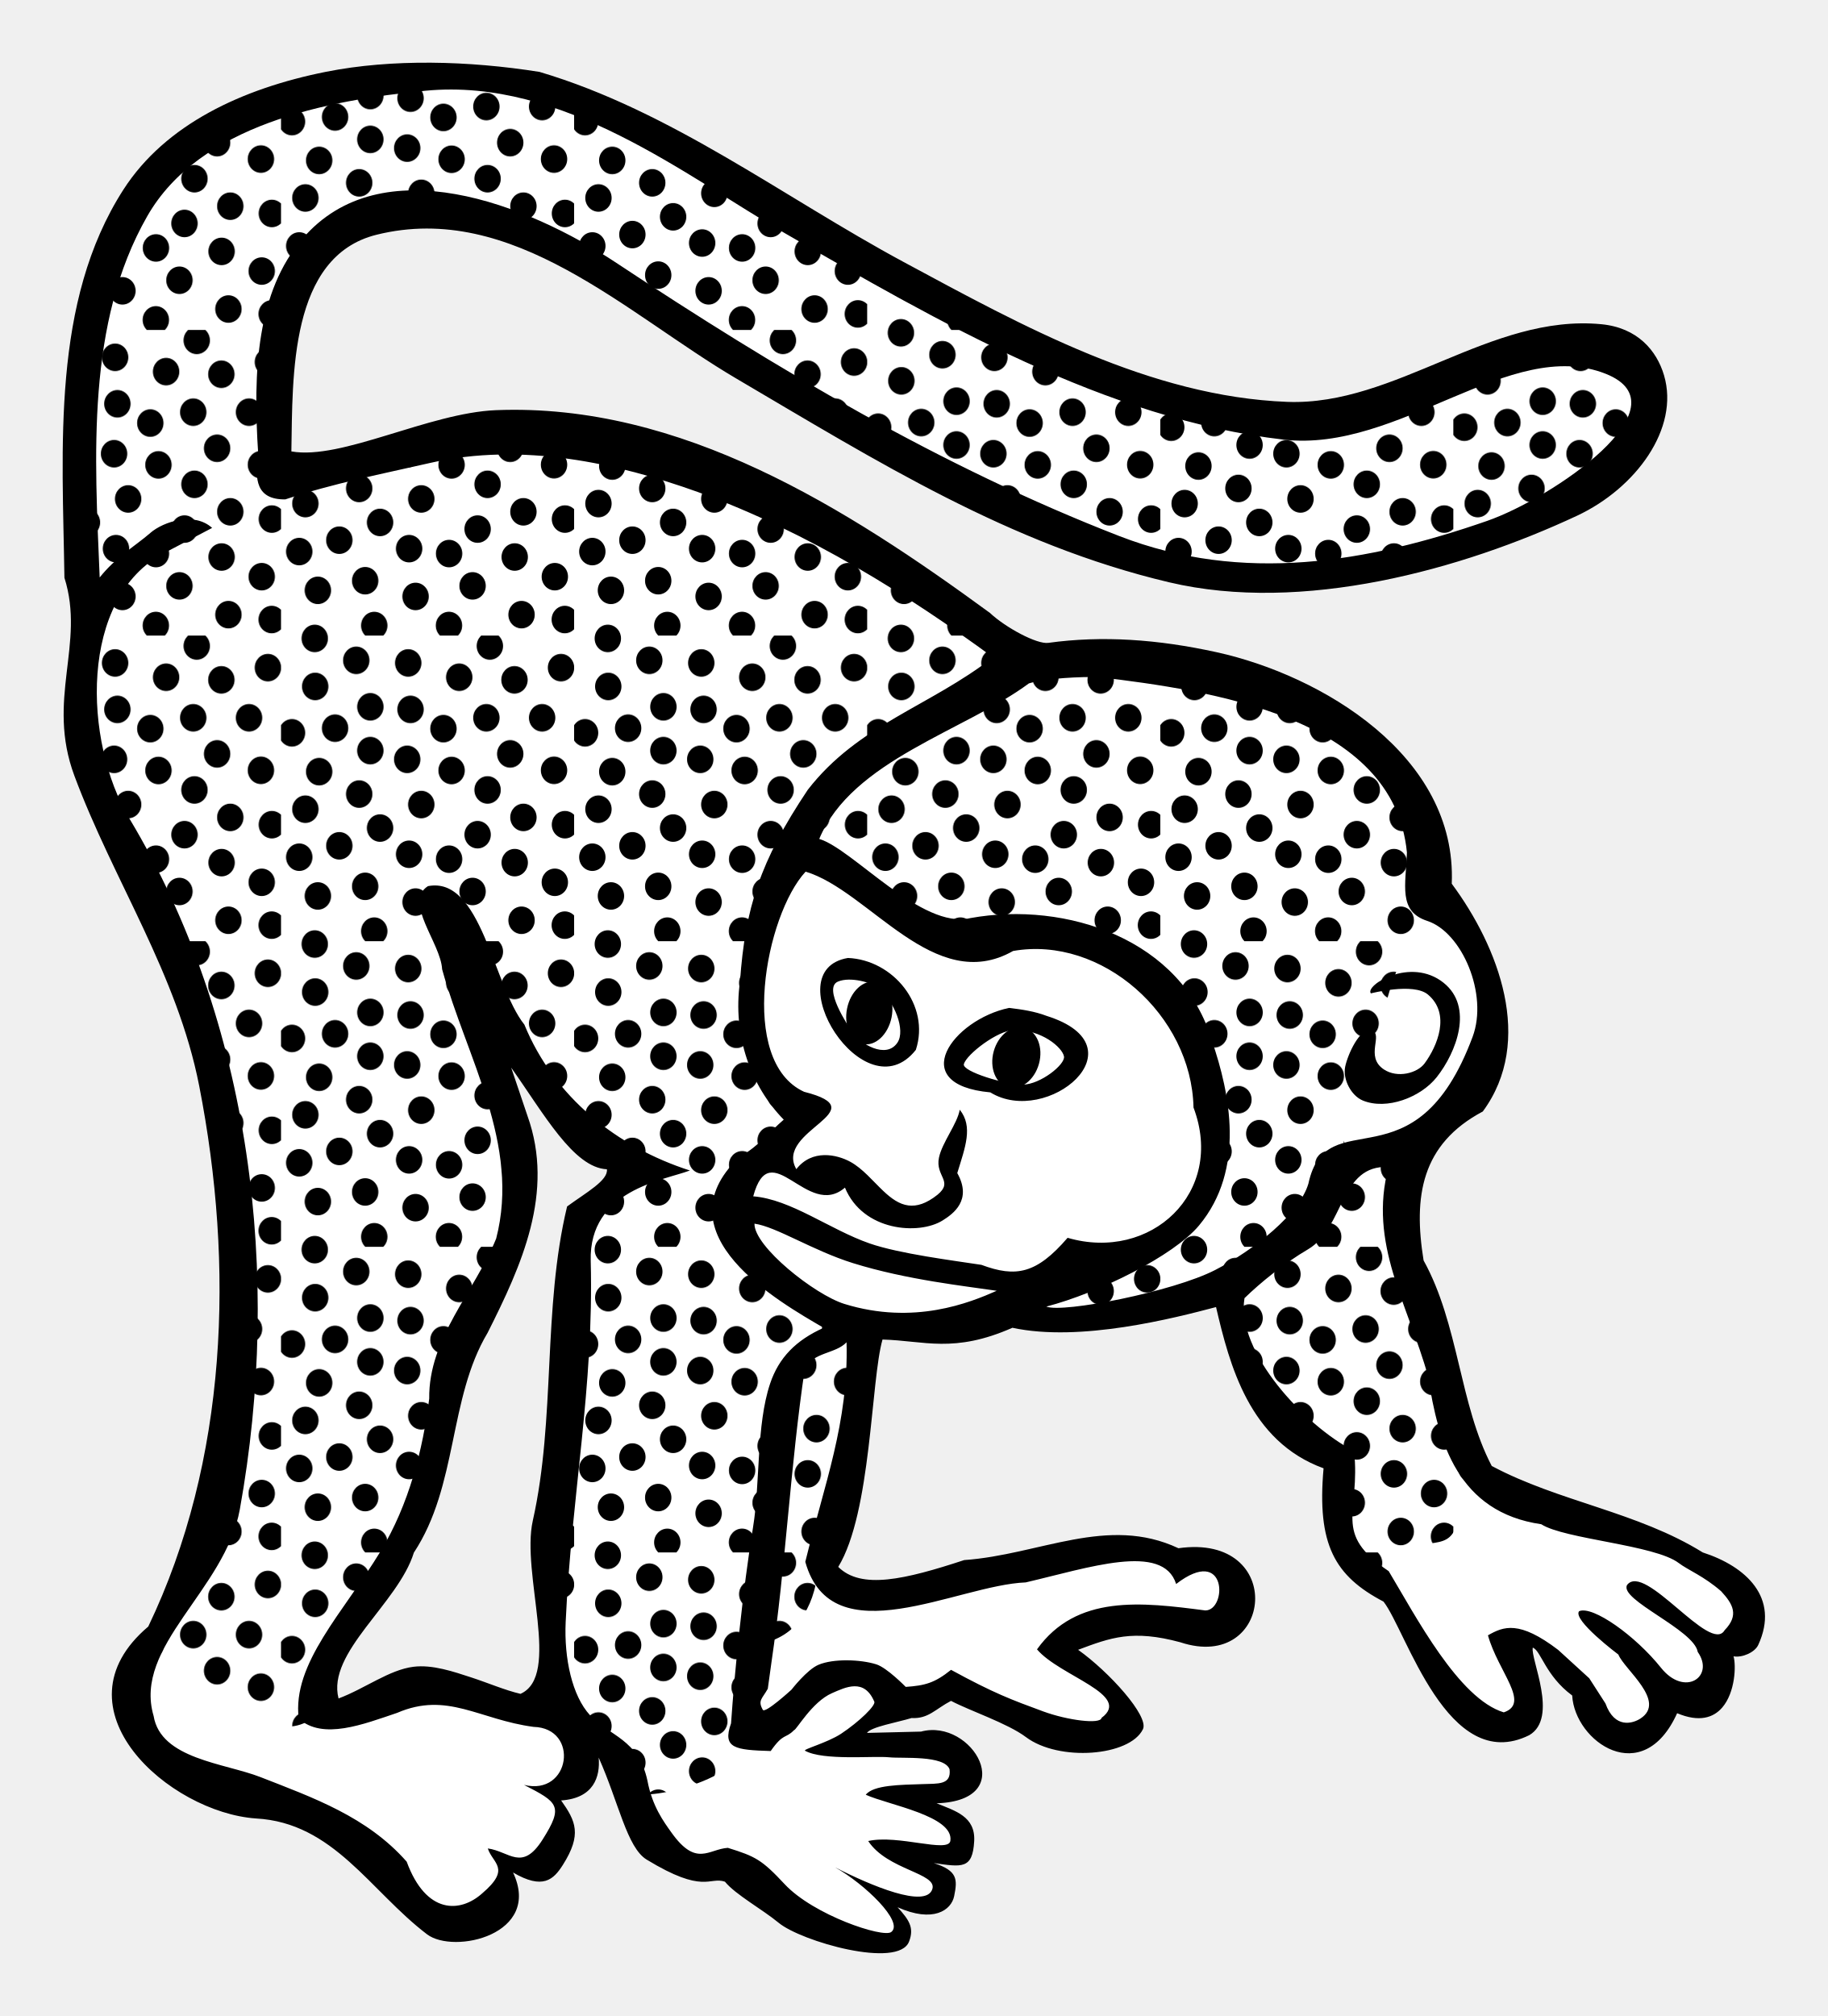
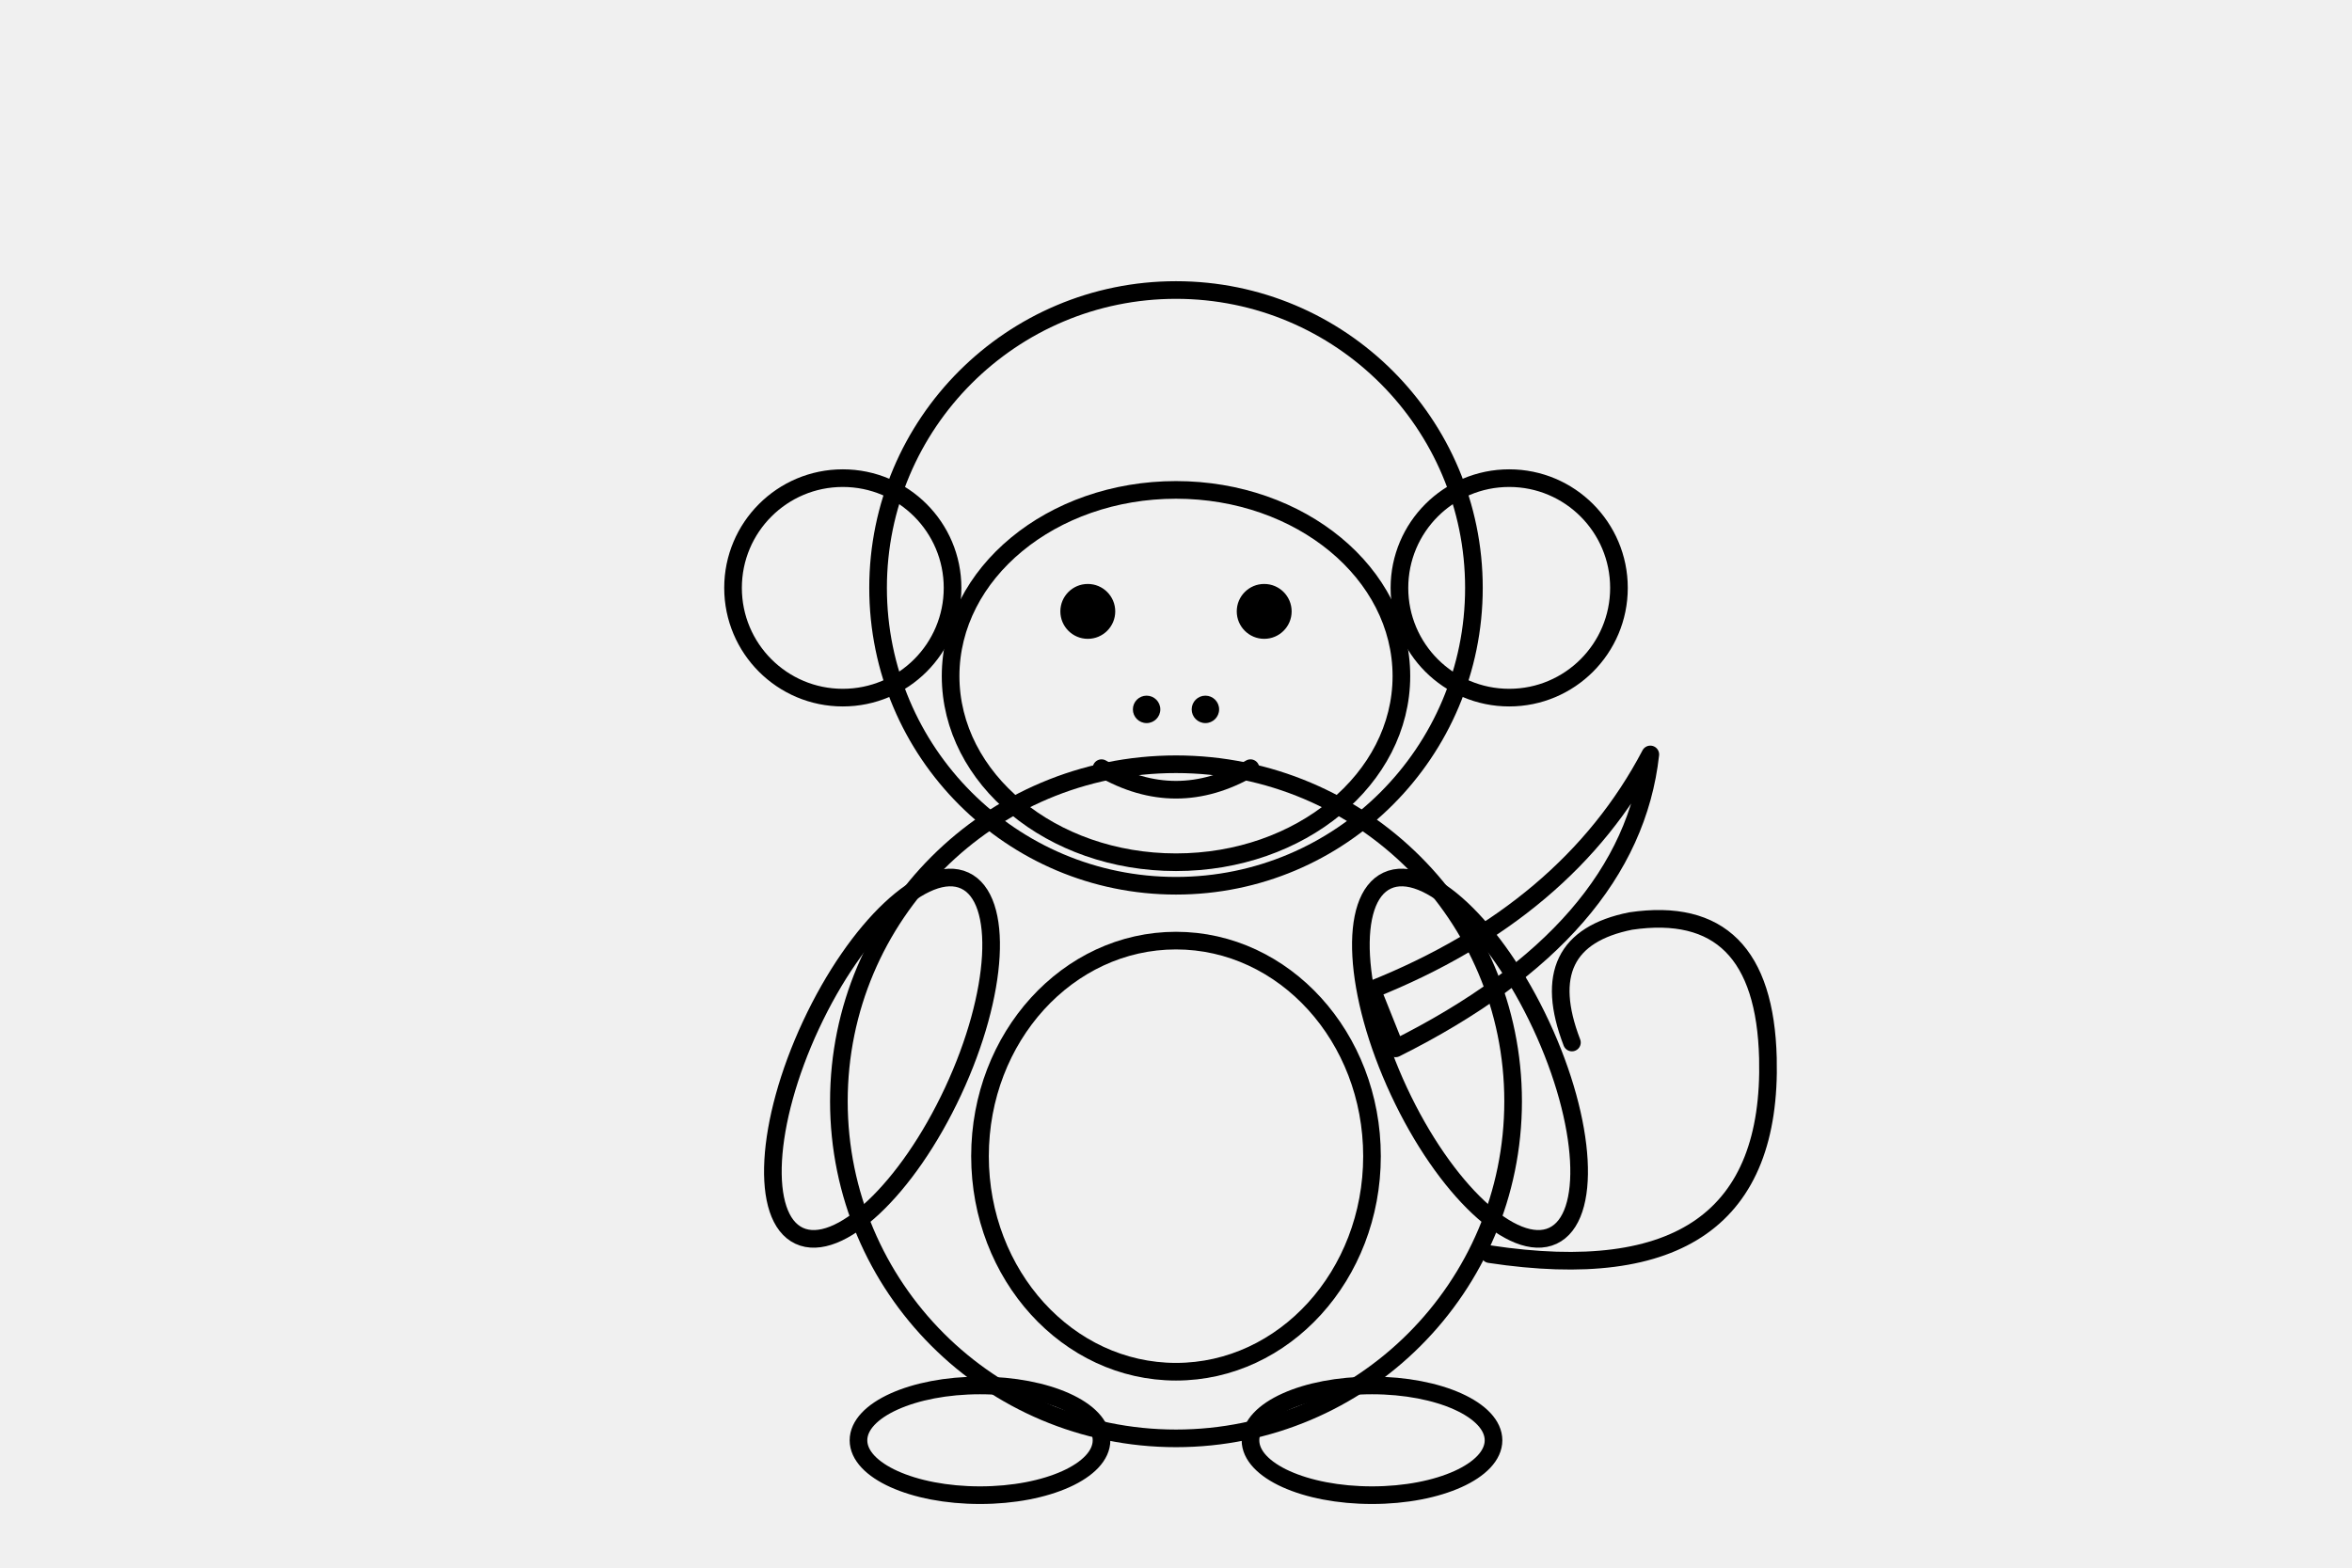
- <svg xmlns="http://www.w3.org/2000/svg" xmlns:xlink="http://www.w3.org/1999/xlink" width="29.148mm" height="32.148mm" viewBox="0 0 103.281 113.91" id="svg2" version="1.1">
-   <defs id="defs4">
-     <pattern xlink:href="#Polkadots-large" id="pattern5779" patternTransform="matrix(1.65614,0,0,1.72685,135.9413,995.7832)" />
-     <pattern id="Polkadots-large" patternTransform="translate(0,0) scale(10,10)" height="10" width="10" patternUnits="userSpaceOnUse">
-       <circle id="circle5469" r="0.45" cy="0.810" cx="2.567" style="fill:black;stroke:none" />
-       <circle id="circle5471" r="0.45" cy="2.33" cx="3.048" style="fill:black;stroke:none" />
-       <circle id="circle5473" r="0.45" cy="2.415" cx="4.418" style="fill:black;stroke:none" />
-       <circle id="circle5475" r="0.45" cy="3.029" cx="1.844" style="fill:black;stroke:none" />
-       <circle id="circle5477" r="0.45" cy="1.363" cx="6.08" style="fill:black;stroke:none" />
-       <circle id="circle5479" r="0.45" cy="4.413" cx="5.819" style="fill:black;stroke:none" />
-       <circle id="circle5481" r="0.45" cy="4.048" cx="4.305" style="fill:black;stroke:none" />
-       <circle id="circle5483" r="0.45" cy="3.045" cx="5.541" style="fill:black;stroke:none" />
-       <circle id="circle5485" r="0.45" cy="5.527" cx="4.785" style="fill:black;stroke:none" />
-       <circle id="circle5487" r="0.45" cy="5.184" cx="2.667" style="fill:black;stroke:none" />
-       <circle id="circle5489" r="0.45" cy="1.448" cx="7.965" style="fill:black;stroke:none" />
-       <circle id="circle5491" r="0.45" cy="5.049" cx="7.047" style="fill:black;stroke:none" />
-       <circle id="circle5493" r="0.45" cy="0.895" cx="4.340" style="fill:black;stroke:none" />
-       <circle id="circle5495" r="0.45" cy="0.340" cx="7.125" style="fill:black;stroke:none" />
-       <circle id="circle5497" r="0.45" cy="1.049" cx="9.553" style="fill:black;stroke:none" />
-       <circle id="circle5499" r="0.45" cy="2.689" cx="7.006" style="fill:black;stroke:none" />
-       <circle id="circle5501" r="0.45" cy="2.689" cx="8.909" style="fill:black;stroke:none" />
-       <circle id="circle5503" r="0.45" cy="4.407" cx="9.315" style="fill:black;stroke:none" />
-       <circle id="circle5505" r="0.45" cy="3.870" cx="7.820" style="fill:black;stroke:none" />
-       <circle id="circle5507" r="0.45" cy="5.948" cx="8.270" style="fill:black;stroke:none" />
-       <circle id="circle5509" r="0.45" cy="7.428" cx="7.973" style="fill:black;stroke:none" />
-       <circle id="circle5511" r="0.45" cy="8.072" cx="9.342" style="fill:black;stroke:none" />
-       <circle id="circle5513" r="0.45" cy="9.315" cx="8.206" style="fill:black;stroke:none" />
-       <circle id="circle5515" r="0.45" cy="9.475" cx="9.682" style="fill:black;stroke:none" />
-       <circle id="circle5517" r="0.45" cy="6.186" cx="9.688" style="fill:black;stroke:none" />
-       <circle id="circle5519" r="0.45" cy="6.296" cx="3.379" style="fill:black;stroke:none" />
-       <circle id="circle5521" r="0.45" cy="8.204" cx="2.871" style="fill:black;stroke:none" />
-       <circle id="circle5523" r="0.45" cy="8.719" cx="4.59" style="fill:black;stroke:none" />
-       <circle id="circle5525" r="0.45" cy="9.671" cx="3.181" style="fill:black;stroke:none" />
-       <circle id="circle5527" r="0.45" cy="7.315" cx="5.734" style="fill:black;stroke:none" />
-       <circle id="circle5529" r="0.45" cy="6.513" cx="6.707" style="fill:black;stroke:none" />
-       <circle id="circle5531" r="0.45" cy="9.670" cx="5.730" style="fill:black;stroke:none" />
-       <circle id="circle5533" r="0.45" cy="8.373" cx="6.535" style="fill:black;stroke:none" />
-       <circle id="circle5535" r="0.45" cy="7.154" cx="4.37" style="fill:black;stroke:none" />
-       <circle id="circle5537" r="0.45" cy="7.25" cx="0.622" style="fill:black;stroke:none" />
-       <circle id="circle5539" r="0.45" cy="5.679" cx="0.831" style="fill:black;stroke:none" />
-       <circle id="circle5541" r="0.45" cy="8.519" cx="1.257" style="fill:black;stroke:none" />
-       <circle id="circle5543" r="0.45" cy="6.877" cx="1.989" style="fill:black;stroke:none" />
-       <circle id="circle5545" r="0.45" cy="3.181" cx="0.374" style="fill:black;stroke:none" />
-       <circle id="circle5547" r="0.45" cy="1.664" cx="1.166" style="fill:black;stroke:none" />
-       <circle id="circle5549" r="0.45" cy="0.093" cx="1.151" style="fill:black;stroke:none" />
-       <circle id="circle5551" r="0.45" cy="10.093" cx="1.151" style="fill:black;stroke:none" />
-       <circle id="circle5553" r="0.45" cy="4.451" cx="1.302" style="fill:black;stroke:none" />
-       <circle id="circle5555" r="0.45" cy="3.763" cx="3.047" style="fill:black;stroke:none" />
-     </pattern>
-   </defs>
-   <g id="layer1" transform="translate(-4.132477,-942.601)">
-     <path style="fill:#ffffff;fill-opacity:1;fill-rule:evenodd;stroke:#ff0000;stroke-width:0.354;stroke-linecap:butt;stroke-linejoin:miter;stroke-miterlimit:4;stroke-dasharray:none;stroke-opacity:1" d="m 27.697,0.848 c -1.152,0.007 -2.315,0.048 -3.479,0.092 C 18.885,2.329 14.025,4.112 11.49,7.834 8.554,14.498 7.829,22.268 8.662,30.816 c 0.646,1.124 -0.118,4.593 -0.178,6.893 1.096,5.386 4.541,10.38 6.895,15.557 1.713,5.663 2.528,11.426 2.121,17.324 -0.592,6.114 -0.055,12.361 -4.418,18.031 -1.226,2.083 -3.03,3.965 0.973,7.867 l 8.219,2.916 c 2.588,0.83 3.933,2.904 5.127,5.127 0.871,0.438 5.207,2.484 5.215,-2.74 1.078,0.081 1.798,0.907 3.094,-0.973 0.5,-0.816 0.207,-1.895 -0.707,-3.182 1.122,-0.219 1.715,0.011 2.387,-3.357 1.908,1.173 2.49,3.403 3.27,5.479 1.028,1.973 2.811,2.25 4.773,2.121 2.658,1.685 4.1,4.182 8.662,4.598 1.442,-0.607 0.898,-1.665 0,-2.74 1.014,0.207 2.125,1.065 3.359,-0.266 0.082,-1.057 -1.065,-1.501 -1.857,-2.121 1.609,0.115 2.711,-0.099 2.74,-1.061 -0.375,-1.275 -1.824,-1.476 -2.828,-2.121 1.295,-0.341 2.939,-0.074 3.359,-1.945 -0.47,-1.123 -1.571,-0.981 -2.475,-1.236 l -5.127,0.176 3.094,-2.033 c 2.772,-0.035 2.3,-0.89 3.623,-1.326 2.236,1.2 3.766,2.537 7.955,2.652 3.02,0.395 1.509,-1.024 1.238,-1.945 -0.382,-0.884 -1.818,-1.766 -3.359,-2.65 0.861,-0.694 1.139,-1.471 3.535,-1.945 l 5.656,0.707 c 1.709,-1.237 1.651,-2.593 -0.176,-4.066 l -2.121,0.355 c -2.08,-1.455 -4.876,-1.195 -8.133,0.176 l -9.898,1.768 c -0.952,-0.18 -1.863,-0.43 -2.121,-1.768 1.352,-4.205 2.351,-8.646 2.297,-13.789 2.777,0.708 5.65,0.647 8.662,-0.529 3.769,0.666 7.663,0.217 11.668,-1.238 1.105,2.71 0.911,7.654 6.895,9.547 -1.624,4.019 0.026,5.786 2.121,7.248 l 5.127,7.248 c 2.999,1.749 3.154,0.276 2.65,-1.945 l -0.529,-2.652 c 0.738,0.185 1.002,-0.293 2.828,1.414 l 2.299,3.891 c 1.159,1.67 2.496,0.485 3.889,-1.592 1.393,-0.236 3.02,-0.103 2.828,-2.828 2.657,-1.567 1.554,-2.596 1.061,-3.713 -1.104,-1.017 -2.575,-1.667 -3.889,-2.475 L 88.035,80.49 c -0.825,-0.556 -1.65,-3.521 -2.475,-5.834 -1.694,-4.81 -2.94,-8.948 -2.299,-10.254 -0.094,-2.561 2.118,-4.609 4.066,-6.717 2.916,-4.793 0.324,-7.332 -1.768,-10.076 C 85.076,43.45 84.208,39.416 79.549,36.648 73.756,34.003 67.716,33.832 61.695,33.467 56.339,28.956 50.195,25.549 43.664,22.684 39.941,21.382 35.888,20.522 30.76,21.094 L 20.064,23.125 c 0.09,-3.654 -1.264,-6.137 0.529,-10.43 1.575,-1.84 3.059,-5.745 12.641,-3.447 L 56.746,23.215 c 4.832,2.43 9.662,4.789 14.494,5.832 6.99,0.464 13.629,-0.123 19.445,-3.182 2.162,-1.583 4.623,-1.829 6.365,-5.303 -0.454,-5.096 -2.425,-4.374 -4.242,-4.242 -3.709,-0.021 -7.744,1.912 -11.668,3.182 -5.111,1.928 -9.966,-0.244 -14.85,-1.945 L 37.477,2.531 C 34.504,1.108 31.152,0.825 27.697,0.848 Z M 32.625,54.924 c 2.288,2.871 4.139,6.267 8,7.25 -1.807,1.153 -3.269,2.391 -3.75,3.875 -0.379,7.878 -2.405,16.085 -1.5,23 l -0.25,4.375 -7.5,-2.125 -4.375,2.25 c -1.593,-0.224 -1.234,-1.175 -0.875,-2.375 l 5.375,-9.625 c 0.96,-1.866 1.618,-5.245 2.25,-8.75 1.67,-2.845 3.075,-5.867 3.75,-9.375 l -2.375,-7.875 1.25,-0.625 z" transform="translate(0,946.0632)" id="path4270" />
-     <path style="fill:url(#pattern5779);fill-opacity:1;fill-rule:evenodd;stroke:#ff0000;stroke-width:0.354;stroke-linecap:butt;stroke-linejoin:miter;stroke-miterlimit:4;stroke-dasharray:none;stroke-opacity:1" d="m 27.71,947.044 c -1.152,0.007 -2.315,0.048 -3.479,0.092 -5.333,1.389 -10.194,3.173 -12.729,6.895 -2.936,6.664 -3.661,14.434 -2.828,22.982 0.646,1.124 -0.118,4.593 -0.178,6.893 1.096,5.386 4.541,10.38 6.895,15.557 1.713,5.663 2.528,11.426 2.121,17.324 -0.592,6.114 -0.055,12.361 -4.418,18.031 -1.226,2.083 -3.03,3.965 0.973,7.867 l 8.219,2.916 c 2.588,0.83 3.933,2.904 5.127,5.127 0.871,0.438 5.207,2.484 5.215,-2.74 1.078,0.081 1.798,0.907 3.094,-0.973 0.5,-0.816 0.207,-1.895 -0.707,-3.182 1.122,-0.219 1.715,0.011 2.387,-3.357 1.908,1.173 2.49,3.403 3.27,5.479 1.028,1.973 2.811,2.251 4.773,2.121 2.658,1.685 4.1,4.182 8.662,4.598 1.442,-0.607 0.898,-1.665 0,-2.74 1.014,0.207 2.125,1.065 3.359,-0.266 0.082,-1.057 -1.065,-1.501 -1.857,-2.121 1.609,0.115 2.711,-0.099 2.74,-1.061 -0.375,-1.275 -1.824,-1.476 -2.828,-2.121 1.295,-0.341 2.939,-0.074 3.359,-1.945 -0.47,-1.123 -1.571,-0.981 -2.475,-1.236 l -5.127,0.176 3.094,-2.033 c 2.772,-0.035 2.3,-0.89 3.623,-1.326 2.236,1.2 3.766,2.537 7.955,2.652 3.02,0.395 1.509,-1.024 1.238,-1.945 -0.382,-0.884 -1.818,-1.766 -3.359,-2.65 0.861,-0.694 1.139,-1.471 3.535,-1.945 l 5.656,0.707 c 1.709,-1.237 1.651,-2.593 -0.176,-4.066 l -2.121,0.355 c -2.08,-1.455 -4.876,-1.195 -8.133,0.176 l -9.898,1.768 c -0.952,-0.18 -1.863,-0.43 -2.121,-1.768 1.352,-4.205 2.351,-8.646 2.297,-13.789 2.777,0.708 5.65,0.646 8.662,-0.529 3.769,0.666 7.663,0.217 11.668,-1.238 1.105,2.71 0.911,7.654 6.895,9.547 -1.624,4.019 0.026,5.786 2.121,7.248 l 5.127,7.248 c 2.999,1.749 3.154,0.276 2.65,-1.945 l -0.529,-2.652 c 0.738,0.185 1.002,-0.293 2.828,1.414 l 2.299,3.891 c 1.159,1.67 2.496,0.485 3.889,-1.592 1.393,-0.236 3.02,-0.103 2.828,-2.828 2.657,-1.567 1.554,-2.596 1.061,-3.713 -1.104,-1.017 -2.575,-1.667 -3.889,-2.475 l -10.43,-3.182 c -0.825,-0.556 -1.65,-3.521 -2.475,-5.834 -1.694,-4.81 -2.94,-8.948 -2.299,-10.254 -0.093,-2.561 2.118,-4.609 4.066,-6.717 2.916,-4.793 0.324,-7.332 -1.768,-10.076 -0.485,-4.16 -1.352,-8.193 -6.012,-10.961 -5.793,-2.645 -11.832,-2.817 -17.854,-3.182 -5.356,-4.511 -11.5,-7.918 -18.031,-10.783 -3.723,-1.301 -7.776,-2.162 -12.904,-1.59 l -10.695,2.031 c 0.09,-3.654 -1.264,-6.137 0.529,-10.43 1.575,-1.84 3.059,-5.745 12.641,-3.447 l 23.512,13.967 c 4.832,2.43 9.662,4.789 14.494,5.832 6.99,0.464 13.629,-0.123 19.445,-3.182 2.162,-1.583 4.623,-1.829 6.365,-5.303 -0.454,-5.096 -2.425,-4.374 -4.242,-4.242 -3.709,-0.021 -7.744,1.912 -11.668,3.182 -5.111,1.928 -9.966,-0.244 -14.85,-1.945 l -28.814,-15.025 c -2.973,-1.424 -6.325,-1.706 -9.779,-1.684 z m 4.928,54.076 c 2.288,2.871 4.139,6.267 8,7.25 -1.807,1.153 -3.269,2.391 -3.75,3.875 -0.379,7.878 -2.405,16.085 -1.5,23 l -0.25,4.375 -7.5,-2.125 -4.375,2.25 c -1.593,-0.224 -1.234,-1.175 -0.875,-2.375 l 5.375,-9.625 c 0.96,-1.866 1.618,-5.245 2.25,-8.75 1.67,-2.845 3.075,-5.867 3.75,-9.375 l -2.375,-7.875 1.25,-0.625 z" id="path4270-4" />
-     <path style="color:#000000;display:inline;overflow:visible;visibility:visible;opacity:1;fill:#ffffff;fill-opacity:1;fill-rule:evenodd;stroke:none;stroke-width:0.708;stroke-linecap:round;stroke-linejoin:bevel;stroke-miterlimit:4;stroke-dasharray:none;stroke-dashoffset:0;stroke-opacity:1;marker:none;enable-background:accumulate" d="m 87.797,1003.199 c -2.36,2.81 -5.783,5.361 -7.202,4.435 -1.985,-1.295 0.759,-3.906 1.644,-7.545 1.111,-4.572 2.467,-5.109 2.507,-6.378 1.912,1.297 5.73,6.298 3.051,9.488 z" id="path5781" />
-     <path style="fill:#ffffff;fill-opacity:1;fill-rule:evenodd;stroke:#008000;stroke-width:0.354;stroke-linecap:butt;stroke-linejoin:miter;stroke-miterlimit:4;stroke-dasharray:none;stroke-opacity:1" d="m 48.79,990.932 c 1.267,-0.482 2.534,0.256 3.801,1.414 1.678,1.802 3.425,3.397 5.568,3.801 3.287,-0.78 6.577,-1.589 9.634,0.619 4.67,2.887 4.181,5.775 5.127,8.662 -0.1,7.132 -2.844,6.706 -5.038,8.397 l -9.192,3.712 c -2.357,1.006 -4.714,0.23 -7.071,-0.354 -3.814,-1.743 -4.342,-3.157 -6.01,-4.685 -0.702,-1.357 0.011,-2.713 2.121,-4.773 l 2.121,-2.386 c -2.951,-1.34 -2.767,-2.942 -3.005,-4.508 -1.203,-3.805 0.697,-6.763 1.945,-9.9 z" id="path4275" />
-     <path style="fill:#ffffff;fill-opacity:1;fill-rule:evenodd;stroke:none;stroke-width:0.354;stroke-linecap:butt;stroke-linejoin:miter;stroke-miterlimit:4;stroke-dasharray:none;stroke-opacity:1" d="m 82.5,1031.987 c 0.341,-0.871 0.897,-1.691 1.718,-2 0.695,-0.262 1.371,-0.127 1.835,-0.55 0.549,-0.501 0.372,-1.344 0.614,-2.059 0.196,-0.58 1.631,-0.309 1.833,-0.891 l 11.375,4.125 3.125,2.625 c 0.101,1.172 -0.151,1.978 -2,2.5 0,0 0.25,2.625 -0.5,2.625 -0.75,0 -2.375,0.125 -2.375,0.125 l -1.375,2.125 c -1.014,0.618 -1.701,-0.562 -2.5,-1.125 l -2.375,-3.25 c -1.053,-1.132 -1.659,-1.147 -2.25,-1.125 l 0.875,3.625 c -0.156,0.484 -0.061,1.094 -0.875,1.25 -0.633,0.109 -1.398,-0.046 -2.5,-0.875 -2.241,-1.413 -3.259,-4.509 -4.625,-7.125 z" id="path4283" />
-     <path style="fill:#ffffff;fill-opacity:1;fill-rule:evenodd;stroke:none;stroke-width:0.354;stroke-linecap:butt;stroke-linejoin:miter;stroke-miterlimit:4;stroke-dasharray:none;stroke-opacity:1" d="m 47.125,1035.487 c 1.916,-0.417 2.979,-1.858 3.25,-4.25 0.937,1.66 2.835,1.719 4.75,1.75 l 13.625,-3.125 1.75,1.25 c 1.127,0.087 1.544,-1.597 3.875,1.5 -0.625,2.79 -1.25,1.741 -1.875,2.125 l -5.75,-0.625 -2.75,1.5 c 2.196,1.765 3.552,3.11 3.75,3.875 -0.875,1.703 -1.75,1.213 -2.625,1.375 l -7.125,-3 -3,1.125 -2.25,-1.75 c -2.688,-0.513 -4.175,1.98 -6.25,3 z" id="path4281" />
-     <path style="fill:#ffffff;fill-opacity:1;fill-rule:evenodd;stroke:none;stroke-width:0.354;stroke-linecap:butt;stroke-linejoin:miter;stroke-miterlimit:4;stroke-dasharray:none;stroke-opacity:1" d="m 40.04,1043.877 c 0.61,0.545 6.803,-0.894 6.099,-3.182 2.948,-0.508 3.288,-2.135 4.773,-3.27 l 2.74,0 0.972,1.679 c -0.582,0.137 -1.816,1.251 -2.828,2.033 l 5.568,0.177 c 2.13,1.303 1.006,1.855 0.177,2.475 l -1.503,0.442 1.856,1.149 c 1.031,1.477 0.296,1.693 -0.265,2.033 l -2.21,0.177 2.033,1.326 c -0.01,0.471 0.054,0.943 -0.177,1.414 l -3.005,-0.354 c 1.067,1.401 1.143,2.252 0.088,2.475 -2.621,-0.547 -5.197,-0.507 -8.043,-3.978 -2.226,-0.313 -4.457,-0.623 -5.303,-1.856 z" id="path4279" />
-     <path style="fill:#ffffff;fill-opacity:1;fill-rule:evenodd;stroke:none;stroke-width:0.354;stroke-linecap:butt;stroke-linejoin:miter;stroke-miterlimit:4;stroke-dasharray:none;stroke-opacity:1" d="m 11.932,1037.16 c 0.954,-2.602 6.541,4.863 9.811,2.563 l 5.922,-1.679 c 2.052,0.162 3.986,0.235 7.867,1.768 1.305,1.442 2.15,2.856 -0.265,4.066 0.318,1.016 1.358,1.903 0.354,3.801 -0.763,0.508 -1.647,0.861 -3.094,0 0.461,1.73 -0.127,2.703 -1.061,3.27 -2.402,0.211 -2.3,0.207 -3.447,0 l -5.657,-5.834 c -2.53,-0.451 -5.656,-0.506 -9.104,-2.563 -2.515,-4.247 -1.125,-3.88 -1.326,-5.392 z" id="path4277" />
-     <path style="color:#000000;font-style:normal;font-variant:normal;font-weight:normal;font-stretch:normal;font-size:medium;line-height:normal;font-family:sans-serif;text-indent:0;text-align:start;text-decoration:none;text-decoration-line:none;text-decoration-style:solid;text-decoration-color:#000000;letter-spacing:normal;word-spacing:normal;text-transform:none;direction:ltr;block-progression:tb;writing-mode:lr-tb;baseline-shift:baseline;text-anchor:start;white-space:normal;clip-rule:nonzero;display:inline;overflow:visible;visibility:visible;opacity:1;isolation:auto;mix-blend-mode:normal;color-interpolation:sRGB;color-interpolation-filters:linearRGB;solid-color:#000000;solid-opacity:1;fill:#000000;fill-opacity:1;fill-rule:evenodd;stroke:none;stroke-width:0.149;stroke-linecap:butt;stroke-linejoin:miter;stroke-miterlimit:4;stroke-dasharray:none;stroke-dashoffset:0;stroke-opacity:1;color-rendering:auto;image-rendering:auto;shape-rendering:auto;text-rendering:auto;enable-background:accumulate" d="m 53.649,1036.641 c -0.883,-0.278 -2.417,-0.335 -3.27,0.027 -0.649,0.275 -1.52,1.403 -1.52,1.403 0,0 -1.494,1.371 -1.623,1.139 -0.296,-0.529 -0.038,-0.616 0.282,-1.188 l 0.206,-1.488 c 0.811,-5.503 1.067,-11.113 1.885,-16.591 0.475,-0.956 1.734,-0.835 2.359,-1.499 l 0,0 c 0.121,4.537 -1.259,8.026 -2.331,12.405 1.495,5.369 8.577,1.313 12.455,1.163 3.54,-0.822 7.758,-2.271 8.5,0.09 2.909,-2.241 2.884,1.504 1.646,1.494 -3.603,-0.47 -7.276,-0.918 -9.508,2.199 1.28,1.515 5.406,2.566 3.648,3.87 -0.047,0.379 -1.919,0.144 -3.301,-0.365 -1.787,-0.658 -2.774,-1.021 -5.204,-2.348 -0.924,0.742 -1.467,0.888 -2.561,0.964 0,0 -1.056,-1.084 -1.663,-1.275 z m 4.227,2.066 c 1.04,0.552 3.193,1.267 4.226,2.043 1.87,1.406 5.873,1.088 6.614,-0.443 0.356,-0.735 -1.916,-3.249 -3.663,-4.487 1.838,-0.689 3.08,-1.156 5.777,-0.425 5.266,1.745 6.035,-6.187 -0.108,-5.314 -4.008,-1.885 -7.834,0.368 -12.105,0.669 -3.364,1.105 -5.819,1.676 -7.118,0.386 1.878,-3.082 1.837,-10.528 2.501,-12.847 2.366,0.063 4.016,0.799 7.341,-0.665 3.826,0.829 9.152,-0.548 11.506,-1.17 0.762,3.254 1.874,7.583 6.076,9.111 -0.384,4.32 0.634,6.087 3.387,7.532 1.288,1.631 3.623,9.833 8.235,7.547 1.679,-0.977 0.056,-4.32 0.2,-4.946 0.459,0.158 0.71,1.584 2.227,2.704 0.14,2.607 3.985,5.308 5.93,1.001 1.25,0.525 2.049,0.254 2.543,-0.315 0.746,-0.859 0.794,-2.398 0.644,-2.899 0.496,0.089 1.202,-0.224 1.395,-0.641 1.237,-2.684 -0.709,-4.446 -3.132,-5.228 -3.699,-2.298 -8.138,-2.865 -11.926,-4.887 -1.83,-3.492 -1.856,-8.008 -3.851,-11.613 -0.586,-3.617 -0.131,-6.571 3.346,-8.417 2.938,-3.986 0.885,-9.311 -1.755,-12.869 0.31,-7.246 -7.372,-11.776 -13.268,-13.077 -3.333,-0.736 -6.492,-0.954 -9.531,-0.532 -0.638,0.089 -2.407,-0.857 -3.301,-1.696 -8.095,-5.922 -17.45,-11.863 -27.896,-11.453 -3.804,0.149 -8.741,2.838 -11.573,2.331 0.076,-4.254 -0.119,-11.017 4.809,-12.242 7.708,-1.916 14.127,4.475 20.325,8.12 7.974,4.689 15.453,9.385 24.46,11.516 7.537,1.783 16.541,-0.712 23.059,-3.762 3.309,-1.549 5.802,-4.924 4.911,-7.934 -0.415,-1.401 -1.502,-2.686 -3.533,-2.884 -6.275,-0.61 -11.628,4.623 -17.757,4.387 -7.732,-0.298 -14.925,-4.267 -21.672,-7.901 -6.794,-3.66 -13.133,-8.538 -20.581,-10.744 -4.001,-0.635 -8.329,-0.749 -12.062,-0.006 -4.743,0.945 -9.08,2.976 -11.445,6.651 -4.085,6.35 -3.446,14.582 -3.338,21.937 1.191,3.759 -1.046,6.866 0.562,11.188 2.198,5.905 5.813,11.192 7.053,17.52 1.991,10.163 1.62,21.172 -2.878,30.554 -5.485,4.641 1.191,10.504 6.085,10.843 4.392,0.24 6.45,4.098 9.667,6.545 1.511,1.149 6.519,0.026 4.861,-3.492 1.683,0.985 2.285,0.41 2.818,-0.434 1.083,-1.715 0.727,-2.47 -0.101,-3.637 1.841,-0.123 2.216,-1.334 2.122,-2.421 1.136,2.539 1.595,5.086 2.715,5.766 3.242,1.972 3.521,0.944 4.419,1.245 0.591,0.727 2.119,1.564 3.04,2.326 1.268,1.049 6.764,2.622 7.365,1.057 0.306,-0.795 -0.013,-1.234 -0.649,-1.939 2.008,0.899 3.035,0.174 3.197,-0.628 0.192,-0.951 0.199,-1.434 -1.15,-1.867 1.581,0.222 2.195,0.365 2.282,-1.242 0.075,-1.394 -1.069,-1.706 -2.125,-2.136 4.755,-0.153 2.013,-4.833 -0.879,-4.051 l -3.054,0.074 c 0.207,-0.338 1.734,-0.599 2.521,-0.841 0.949,0.053 1.34,-0.506 2.229,-0.971 z M 12.632,972.711 c -0.909,0.781 -1.944,1.36 -2.867,2.518 -0.282,-6.849 -0.771,-14.365 2.689,-20.414 2.953,-5.162 10.149,-6.552 15.726,-7.088 7.789,-0.747 14.721,4.833 20.318,8.059 8.664,4.994 18.125,10.494 28.161,11.654 6.553,0.758 12.819,-5.861 18.209,-3.718 4.626,1.839 -3.036,7.036 -6.705,8.312 -6.745,2.346 -13.804,3.563 -20.783,0.855 -10.042,-3.896 -19.466,-9.5 -28.416,-15.433 -5.025,-3.332 -13.283,-6.57 -17.741,-1.366 -2.556,2.984 -2.821,7.377 -2.496,12.217 -0.21,1.377 -0.126,2.533 1.528,2.511 2.679,-0.899 5.529,-1.452 8.193,-2.062 5.17,-1.184 10.577,0.016 15.106,1.641 6.313,2.293 11.988,5.898 16.689,9.344 -3.551,2.767 -7.62,3.807 -10.467,7.488 -2.705,4.041 -3.537,6.701 -3.829,10.831 -0.43,3.057 0.613,5.906 2.472,7.805 -0.837,0.714 -1.289,1.394 -2.546,2.15 -4.485,4.317 2.295,8.152 4.8,9.611 -1.557,0.7 -2.531,1.678 -3.026,3.158 -0.786,2.351 -0.551,5.587 -0.96,8.092 -0.578,3.548 -1.048,8.209 -1.245,11.099 -0.512,1.421 0.247,1.503 2.24,1.565 0.731,-1.046 0.824,-0.674 1.319,-1.18 0.129,0 1.017,-1.596 2.137,-2.087 0.779,-0.341 1.823,-0.86 2.393,0.465 0.133,0.199 -0.84,1.141 -1.875,1.828 -0.803,0.521 -2.178,0.878 -2.031,0.959 1.036,0.569 3.863,0.277 4.764,0.37 0.735,0.076 3.094,-0.133 3.4,0.674 0.107,0.898 -0.649,0.808 -1.543,0.84 -1.221,0.043 -2.754,0.042 -3.192,0.601 1.277,0.579 4.989,1.196 4.78,2.605 -0.105,0.71 -2.965,-0.372 -4.642,0.01 1.088,1.651 3.918,1.806 3.623,2.717 -0.361,1.117 -3.484,-0.203 -5.493,-1.23 1.677,0.943 3.912,3.094 3.17,3.655 -0.459,0.347 -4.385,-0.953 -6.019,-2.702 -1.294,-1.385 -1.642,-1.567 -3.212,-2.055 -1.094,0.072 -1.782,1.11 -3.189,-0.867 -0.429,-0.603 -1.085,-1.475 -1.357,-2.94 -0.509,-2.35 -2.161,-2.512 -3.245,-3.689 -1.005,-1.091 -1.469,-3.195 -1.373,-5.269 0.332,-7.197 1.603,-13.236 1.415,-20.403 -0.105,-4.009 4.103,-4.537 5.604,-5.104 -4.122,-1.324 -7.68,-4.158 -9.352,-8.242 -1.777,-2.229 -2.433,-8.413 -5.452,-7.825 -1.393,0.898 0.727,3.21 0.804,4.699 1.376,4.989 4.432,9.885 3.053,15.216 -1.234,3.03 -3.827,5.624 -3.783,9.043 -0.355,2.862 -1.14,5.974 -2.753,8.632 -2.081,3.43 -5.008,6.34 -4.62,9.446 1.356,1.23 3.653,0.319 5.557,-0.322 2.842,-1.226 4.636,0.382 7.711,0.79 2.616,0.068 2.091,3.929 -0.537,3.278 1.915,0.988 2.255,1.182 1.049,3.088 -1.162,1.837 -1.874,0.666 -3.097,0.503 0.276,0.854 1.34,1.125 -0.319,2.541 -1.236,1.106 -3.167,1.195 -4.264,-1.794 -2.233,-2.536 -5.268,-3.607 -8.259,-4.777 -2.034,-0.795 -5.639,-1.018 -6.041,-3.456 -1.172,-3.964 4.046,-7.102 4.871,-11.672 2.385,-13.211 0.661,-27.523 -6.237,-39.031 -2.608,-4.351 -2.868,-12.475 1.971,-15.01 l 2.701,-1.415 c -1.009,-0.922 -2.741,-0.363 -3.486,0.277 z m 53.597,8.148 c 6.217,0.753 16.659,2.22 17.404,9.911 -0.062,1.843 -0.508,3.325 1.149,3.865 1.968,0.642 3.457,4.15 2.564,6.547 -3.253,8.733 -8.243,3.503 -9.281,8.302 -0.5,1.697 -3.059,3.74 -5.27,4.877 -2.389,1.229 -8.608,2.445 -9.539,2.066 2.936,-0.762 7.194,-2.858 8.631,-4.585 2.64,-3.173 1.738,-7.483 0.738,-10.405 -1.665,-5.752 -8.243,-7.943 -13.661,-6.961 -2.747,0.669 -6.646,-3.912 -8.539,-4.473 1.86,-4.451 8.236,-6.113 11.847,-8.788 0.963,-0.298 2.953,-0.382 3.957,-0.357 z m -16.576,10.992 c 3.603,1.08 7.281,7.014 11.726,4.483 5.005,-0.881 10.082,3.618 10.195,8.845 1.815,4.816 -2.426,8.733 -7.115,7.362 -1.758,2.043 -2.925,2.252 -4.869,1.528 -1.56,-0.241 -4.637,-0.625 -6.321,-1.211 -2.247,-0.782 -4.444,-2.493 -6.574,-2.661 0.968,-3.582 3.059,1.34 5.183,-0.492 1.02,2.476 4.181,2.691 5.516,1.857 0.597,-0.373 1.691,-1.147 0.831,-2.679 0.448,-1.462 0.907,-2.625 0.139,-3.58 -0.134,0.791 -0.994,1.846 -1.174,2.708 -0.22,1.056 0.846,1.337 -0.084,2.098 -0.636,0.507 -1.168,0.663 -1.639,0.604 -0.528,-0.066 -0.981,-0.402 -1.421,-0.818 -0.594,-0.561 -1.165,-1.267 -1.865,-1.649 -0.758,-0.414 -2.16,-0.73 -3.051,0.416 -1.263,-2.206 4.652,-3.305 0.44,-4.371 -3.761,-1.723 -2.186,-9.986 0.085,-12.439 z m 2.393,4.878 c -4.153,0.698 0.945,8.861 3.838,5.193 0.826,-2.53 -1.287,-5.088 -3.838,-5.193 z m -0.566,1.336 c 0.698,-0.297 1.913,0.055 2.268,0.349 0.933,0.772 1.568,2.393 1.096,3.098 -0.647,0.967 -2.13,0.036 -2.534,-0.565 -0.278,-0.414 -1.681,-2.52 -0.83,-2.882 z m 9.67,1.486 c -3.182,0.669 -5.86,4.331 -1.06,4.772 3.215,1.98 8.679,-2.59 3.19,-4.319 -0.68,-0.261 -1.415,-0.369 -2.13,-0.453 z m 0.279,1.25 c 1.555,-0.038 2.74,0.99 2.827,1.494 0.078,0.45 -1.327,1.575 -2.321,1.591 -0.922,0.016 -3.461,-0.739 -3.338,-1.163 0.161,-0.557 1.908,-1.9 2.832,-1.923 z m -28.41,2.125 c 1.836,2.59 3.519,5.657 5.408,5.742 0.079,0.63 -1.163,1.306 -2.25,2.102 -1.393,5.797 -0.636,11.946 -1.938,17.756 -0.671,2.995 1.621,8.757 -0.696,9.783 -0.879,-0.206 -1.812,-0.612 -2.793,-0.932 -0.98,-0.321 -2.185,-0.733 -3.254,-0.598 -1.376,0.173 -2.733,1.228 -4.233,1.791 -0.676,-2.6 3.368,-5.36 4.256,-8.241 2.5,-3.788 1.947,-8.705 4.166,-12.419 1.915,-3.802 3.804,-7.933 2.253,-12.261 -0.306,-0.908 -0.615,-1.815 -0.92,-2.724 z m 13.747,8.816 c 1.232,0.171 3.288,1.52 5.573,2.232 3.026,0.943 6.387,1.301 8.115,1.56 -1.513,0.669 -4.671,1.96 -8.607,0.743 -1.676,-0.518 -5.112,-3.248 -5.082,-4.535 z m 48.815,24.346 c 0.34,0.85 2.742,2.636 1.253,3.613 -0.438,0.287 -1.461,0.597 -1.982,-0.849 l -0.916,-1.423 -1.755,-1.603 c -2.205,-1.683 -3.089,-1.328 -3.969,-0.824 0.578,2.07 2.421,3.835 0.894,4.353 -2.551,-0.772 -4.97,-5.425 -6.503,-7.979 -3.239,-2.185 -1.571,-3.249 -1.957,-6.788 -2.779,-1.43 -6.691,-5.609 -6.191,-8.637 0.895,-0.873 2.243,-1.969 3.589,-2.76 2.079,-1.223 1.777,-4.8 4.553,-4.65 -1.162,4.302 1.088,7.722 2.238,11.849 0.558,3.718 1.692,7.657 6.389,8.335 1.304,0.845 6.421,1.163 7.767,2.191 0.526,0.401 1.411,0.735 2.397,1.595 0.674,0.73 1.021,1.351 0.199,2.2 -0.8,1.385 -4.507,-3.856 -5.513,-2.555 -0.469,0.835 3.784,2.524 3.992,3.784 0.979,1.396 -0.737,2.571 -2.076,0.895 -1.443,-1.807 -3.857,-3.528 -4.628,-3.196 -0.387,0.495 2.219,2.449 2.219,2.449 z" id="path4168" />
-     <path style="fill:#000000;fill-opacity:1;fill-rule:evenodd;stroke:none;stroke-width:0.291;stroke-linecap:butt;stroke-linejoin:miter;stroke-miterlimit:4;stroke-dasharray:none;stroke-opacity:1" d="m 85.707,998.132 c -1.87,-1.494 -4.468,0.152 -4.111,0.598 0,0 2.402,-0.626 3.225,0.067 1.304,1.096 0.524,2.923 -0.19,3.89 -0.404,0.547 -1.528,0.856 -2.306,0.336 -1.093,-0.732 0.014,-1.994 -0.692,-2.197 -0.66,-0.19 -1.35,1.373 -1.489,2.046 -0.145,0.703 0.33,1.635 0.993,1.91 1.351,0.56 3.278,-0.175 4.184,-1.323 1.103,-1.397 2.097,-3.959 0.386,-5.326 z" id="path4264" />
-     <ellipse style="color:#000000;display:inline;overflow:visible;visibility:visible;opacity:1;fill:#000000;fill-opacity:1;fill-rule:evenodd;stroke:none;stroke-width:0.291;stroke-linecap:round;stroke-linejoin:bevel;stroke-miterlimit:4;stroke-dasharray:none;stroke-dashoffset:0;stroke-opacity:1;marker:none;enable-background:accumulate" id="path4266" cx="251.801" cy="969.076" rx="1.282" ry="1.79" transform="matrix(0.979867,0.1996512,-0.1996512,0.979867,0,0)" />
-     <ellipse style="color:#000000;display:inline;overflow:visible;visibility:visible;opacity:1;fill:#000000;fill-opacity:1;fill-rule:evenodd;stroke:none;stroke-width:0.291;stroke-linecap:round;stroke-linejoin:bevel;stroke-miterlimit:4;stroke-dasharray:none;stroke-dashoffset:0;stroke-opacity:1;marker:none;enable-background:accumulate" id="path4268" cx="326.496" cy="949.689" rx="1.326" ry="1.746" transform="matrix(0.9638259,0.2665326,-0.2665326,0.9638259,0,0)" />
+ <svg xmlns="http://www.w3.org/2000/svg" viewBox="0 0 1200 800" width="1200" height="800">
+   <g fill="none" stroke="#000" stroke-width="9" stroke-linecap="round" stroke-linejoin="round">
+     <path d="M760 640 Q 905 662 902 540 Q 900 460 832 470 Q 782 480 802 532" />
+     <ellipse cx="600" cy="562" rx="172" ry="172" />
+     <ellipse cx="600" cy="590" rx="100" ry="110" />
+     <ellipse cx="500" cy="735" rx="62" ry="28" />
+     <ellipse cx="700" cy="735" rx="62" ry="28" />
+     <g transform="rotate(25 450 540)">
+       <ellipse cx="450" cy="540" rx="40" ry="100" />
+     </g>
+     <g transform="rotate(-25 750 540)">
+       <ellipse cx="750" cy="540" rx="40" ry="100" />
+     </g>
+     <path d="M700 505 Q 800 465 842 385 Q 832 475 712 535 Z" />
+     <circle cx="430" cy="300" r="56" />
+     <circle cx="770" cy="300" r="56" />
+     <circle cx="600" cy="300" r="152" />
+     <ellipse cx="600" cy="345" rx="115" ry="95" />
+     <circle cx="555" cy="312" r="14" fill="#000" stroke="none" />
+     <circle cx="645" cy="312" r="14" fill="#000" stroke="none" />
+     <circle cx="585" cy="362" r="7" fill="#000" stroke="none" />
+     <circle cx="615" cy="362" r="7" fill="#000" stroke="none" />
+     <path d="M562 392 Q 600 414 638 392" />
  </g>
</svg>
